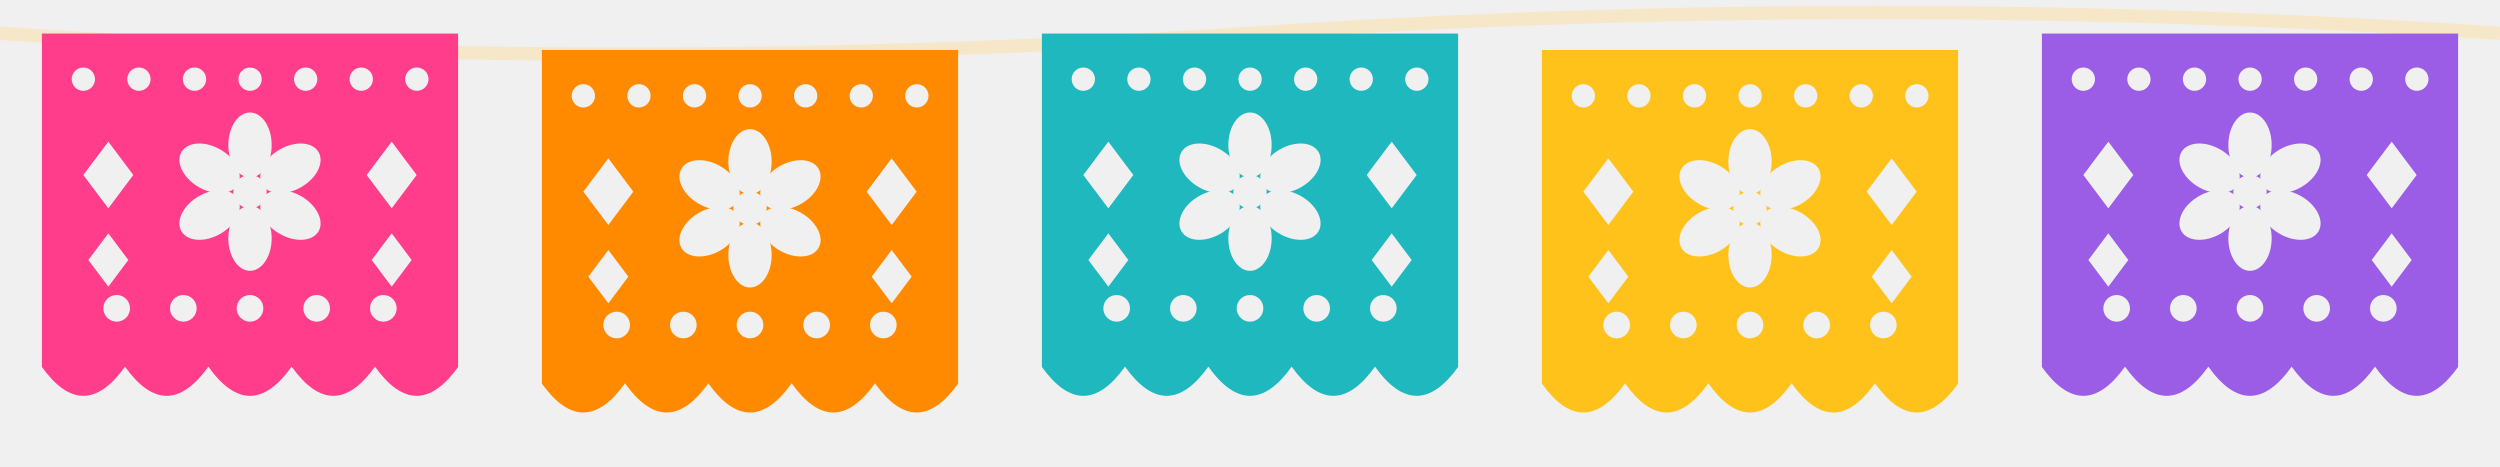
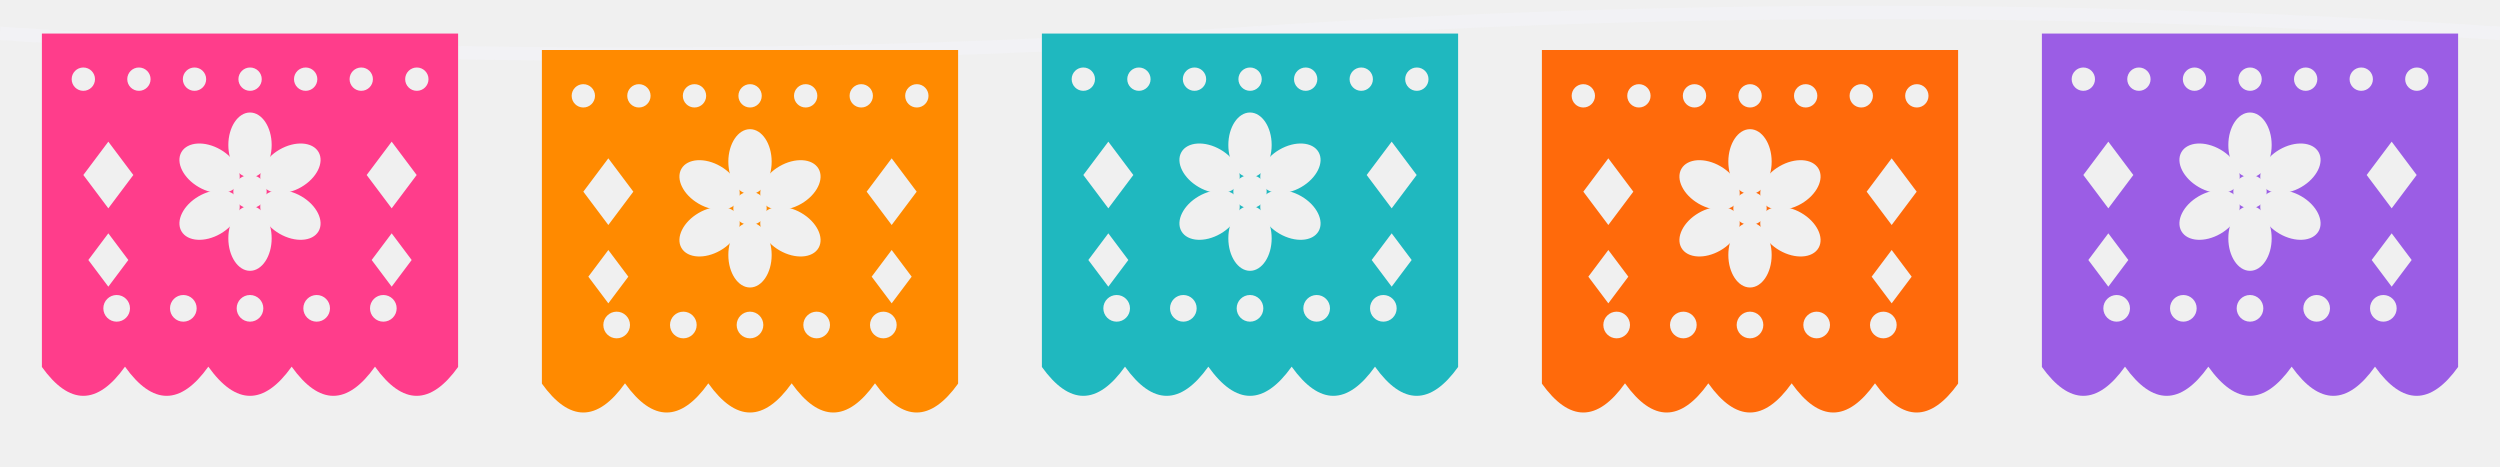
<svg xmlns="http://www.w3.org/2000/svg" viewBox="0 0 300 56" width="300" height="56">
  <defs>
    <mask id="cut" maskUnits="userSpaceOnUse" x="0" y="0" width="50" height="48">
      <rect x="0" y="0" width="50" height="46" fill="#fff" />
      <circle cx="5" cy="5.5" r="1.4" fill="#000" />
      <circle cx="11.67" cy="5.5" r="1.4" fill="#000" />
      <circle cx="18.34" cy="5.5" r="1.4" fill="#000" />
      <circle cx="25.01" cy="5.5" r="1.4" fill="#000" />
      <circle cx="31.68" cy="5.5" r="1.4" fill="#000" />
      <circle cx="38.35" cy="5.5" r="1.4" fill="#000" />
      <circle cx="45.02" cy="5.5" r="1.4" fill="#000" />
      <ellipse cx="25" cy="13.4" rx="2.6" ry="3.9" transform="rotate(0 25 13.4)" fill="#000" />
      <ellipse cx="29.85" cy="16.2" rx="2.6" ry="3.9" transform="rotate(60 29.85 16.2)" fill="#000" />
      <ellipse cx="29.85" cy="21.8" rx="2.6" ry="3.9" transform="rotate(120 29.85 21.8)" fill="#000" />
      <ellipse cx="25" cy="24.6" rx="2.6" ry="3.9" transform="rotate(180 25 24.6)" fill="#000" />
      <ellipse cx="20.15" cy="21.8" rx="2.6" ry="3.9" transform="rotate(240 20.15 21.8)" fill="#000" />
      <ellipse cx="20.15" cy="16.2" rx="2.6" ry="3.9" transform="rotate(300 20.15 16.2)" fill="#000" />
      <circle cx="25" cy="19" r="2" fill="#000" />
      <path d="M8 13l3 4-3 4-3-4z" fill="#000" />
      <path d="M8 24l2.4 3.2-2.4 3.2-2.4-3.2z" fill="#000" />
      <path d="M42 13l3 4-3 4-3-4z" fill="#000" />
      <path d="M42 24l2.4 3.2-2.4 3.2-2.4-3.2z" fill="#000" />
      <circle cx="9" cy="33" r="1.6" fill="#000" />
      <circle cx="17" cy="33" r="1.6" fill="#000" />
      <circle cx="25" cy="33" r="1.6" fill="#000" />
      <circle cx="33" cy="33" r="1.6" fill="#000" />
      <circle cx="41" cy="33" r="1.6" fill="#000" />
    </mask>
  </defs>
-   <path d="M0 4Q75 9 150 4T300 4" fill="none" stroke="#f6e7c8" stroke-width="1.6" />
+   <path d="M0 4Q75 9 150 4T300 4" fill="none" stroke="#f2f2f5" stroke-width="1.6" />
  <g transform="translate(5 4)">
    <path d="M0 0H50V40Q45 47 40 40Q35 47 30 40Q25 47 20 40Q15 47 10 40Q5 47 0 40Z" fill="#ff3d8b" mask="url(#cut)" />
  </g>
  <g transform="translate(65 6)">
    <path d="M0 0H50V40Q45 47 40 40Q35 47 30 40Q25 47 20 40Q15 47 10 40Q5 47 0 40Z" fill="#ff8a00" mask="url(#cut)" />
  </g>
  <g transform="translate(125 4)">
    <path d="M0 0H50V40Q45 47 40 40Q35 47 30 40Q25 47 20 40Q15 47 10 40Q5 47 0 40Z" fill="#1fb8bf" mask="url(#cut)" />
  </g>
  <g transform="translate(185 6)">
-     <path d="M0 0H50V40Q45 47 40 40Q35 47 30 40Q25 47 20 40Q15 47 10 40Q5 47 0 40Z" fill="#ffc21a" mask="url(#cut)" />
+     <path d="M0 0H50V40Q45 47 40 40Q35 47 30 40Q25 47 20 40Q15 47 10 40Q5 47 0 40Z" fill="#ff6a0b" mask="url(#cut)" />
  </g>
  <g transform="translate(245 4)">
    <path d="M0 0H50V40Q45 47 40 40Q35 47 30 40Q25 47 20 40Q15 47 10 40Q5 47 0 40Z" fill="#9b5de5" mask="url(#cut)" />
  </g>
</svg>
